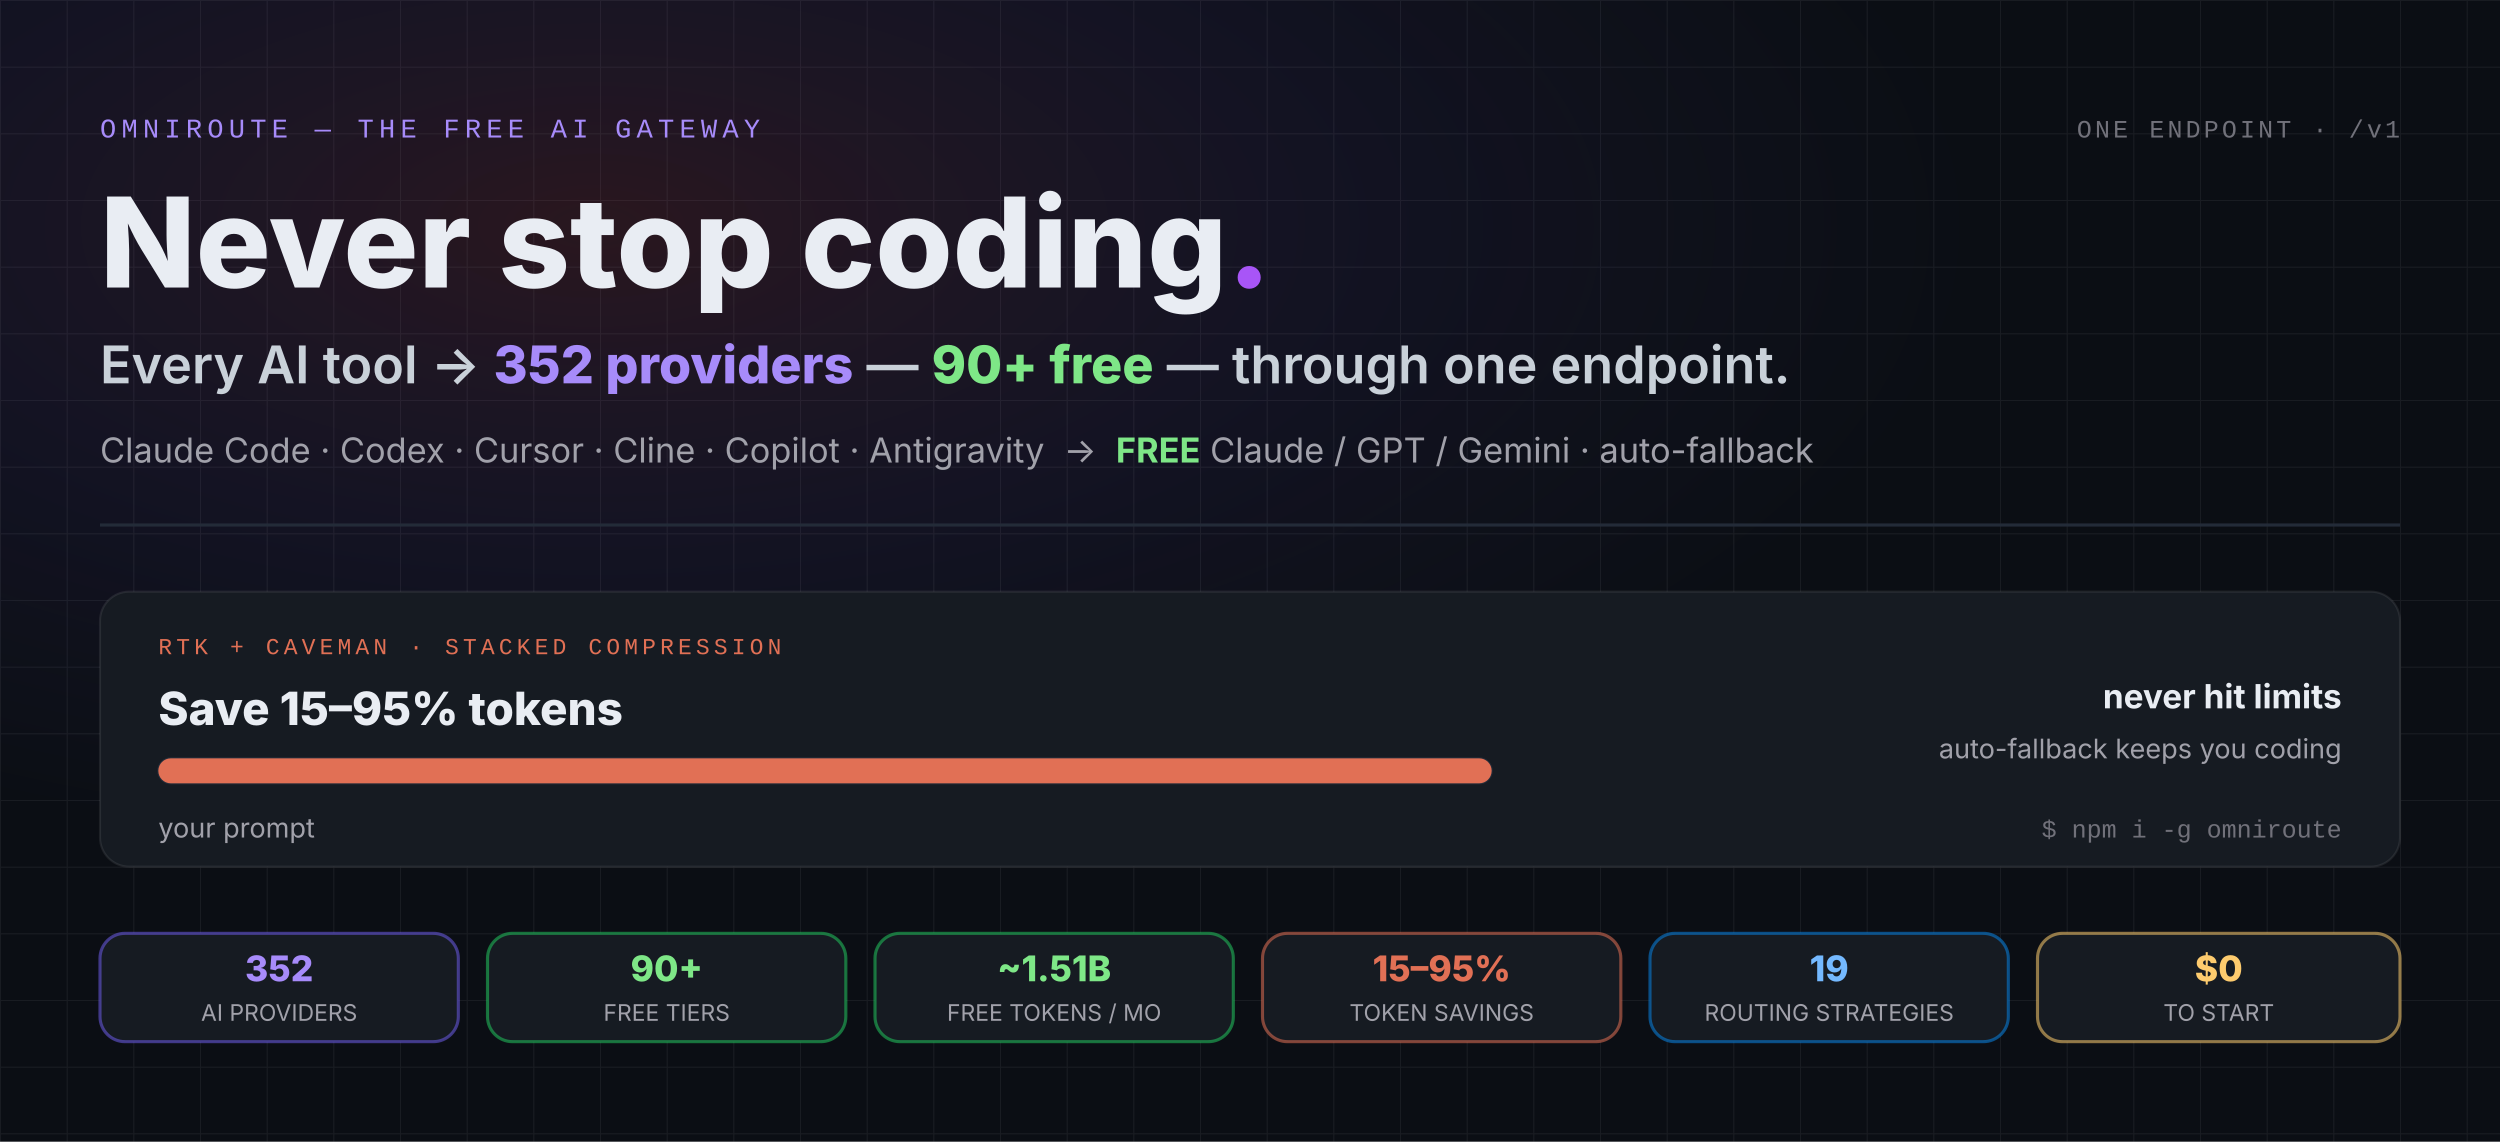
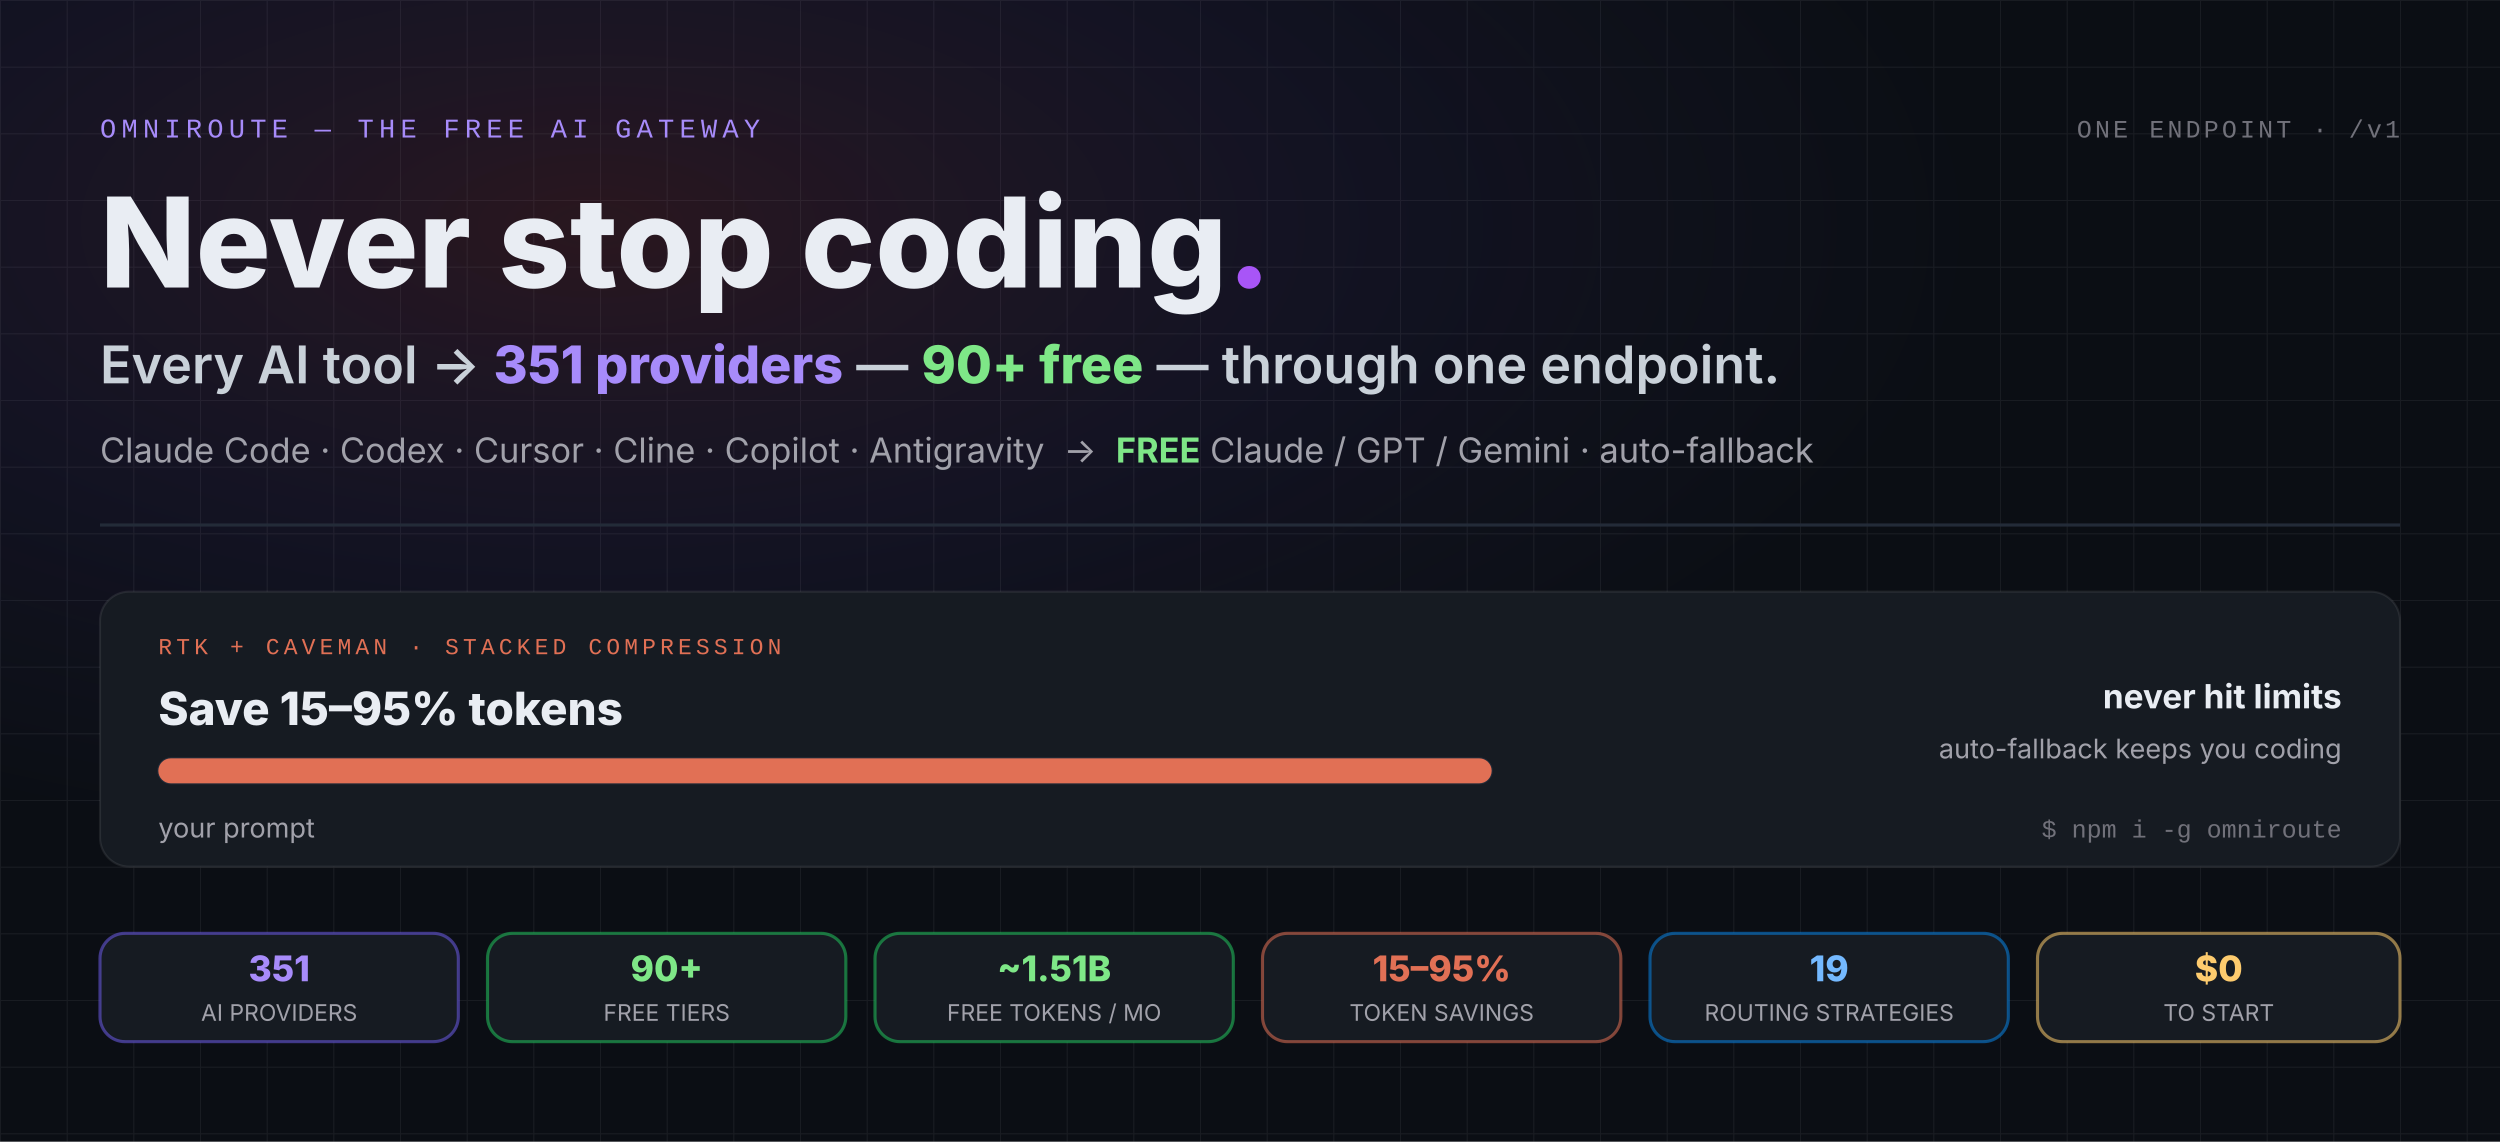
- <svg xmlns="http://www.w3.org/2000/svg" viewBox="0 0 1200 548" role="img" aria-label="OmniRoute hero: Never stop coding. Every AI tool to 352 providers — 90+ free — through one endpoint. Claude Code, Codex, Cursor, Cline, Copilot and Antigravity into free Claude, GPT and Gemini with auto-fallback. RTK + Caveman stacked compression saves 15 to 95 percent of tokens — about 89 percent average on tool-heavy sessions — so you never hit limits. Stats: 352 AI providers, 90+ free tiers, about 1.51B free tokens per month, 15 to 95 percent token savings, 19 routing strategies, zero dollars to start.">
+ <svg xmlns="http://www.w3.org/2000/svg" viewBox="0 0 1200 548" role="img" aria-label="OmniRoute hero: Never stop coding. Every AI tool to 351 providers — 90+ free — through one endpoint. Claude Code, Codex, Cursor, Cline, Copilot and Antigravity into free Claude, GPT and Gemini with auto-fallback. RTK + Caveman stacked compression saves 15 to 95 percent of tokens — about 89 percent average on tool-heavy sessions — so you never hit limits. Stats: 351 AI providers, 90+ free tiers, about 1.51B free tokens per month, 15 to 95 percent token savings, 19 routing strategies, zero dollars to start.">
  <defs>
    <pattern id="gridPaperH" width="32" height="32" patternUnits="userSpaceOnUse">
      <path d="M 32 0 L 0 0 0 32" fill="none" stroke="#ffffff" stroke-opacity="0.06" stroke-width="1" />
    </pattern>
    <radialGradient id="bgGlowH" cx="24%" cy="20%" r="55%">
      <stop offset="0%" stop-color="#e54d5e" stop-opacity="0.14" />
      <stop offset="55%" stop-color="#8b5cf6" stop-opacity="0.06" />
      <stop offset="100%" stop-color="#6366f1" stop-opacity="0" />
    </radialGradient>
    <linearGradient id="gradBrandH" x1="0" y1="0" x2="1" y2="1">
      <stop offset="0%" stop-color="#e54d5e" />
      <stop offset="100%" stop-color="#a855f7" />
    </linearGradient>
    <path id="dividerPathH" d="M 48,252 L 1152,252" />
  </defs>
  <rect width="1200" height="548" fill="#0b0e14" />
  <rect width="1200" height="548" fill="url(#gridPaperH)" />
  <rect width="1200" height="548" fill="url(#bgGlowH)" />
  <text x="48" y="66" font-family="Consolas, 'Courier New', monospace" font-size="13" letter-spacing="2.5" fill="#a78bfa">OMNIROUTE — THE FREE AI GATEWAY</text>
  <text x="1152" y="66" text-anchor="end" font-family="Consolas, 'Courier New', monospace" font-size="12" letter-spacing="1.5" fill="#71717a">ONE ENDPOINT · /v1</text>
  <text x="48" y="138" font-family="Inter, 'Segoe UI', Arial, Helvetica, system-ui, sans-serif" font-size="60" font-weight="800" fill="#e9edf3">Never stop coding<tspan fill="#a855f7">.</tspan>
  </text>
-   <text x="48" y="184" font-family="Inter, 'Segoe UI', Arial, Helvetica, system-ui, sans-serif" font-size="25" font-weight="600" fill="#c9d1d9">Every AI tool → <tspan fill="#a78bfa" font-weight="800">352 providers</tspan> — <tspan fill="#7ee787" font-weight="800">90+ free</tspan> — through one endpoint.</text>
+   <text x="48" y="184" font-family="Inter, 'Segoe UI', Arial, Helvetica, system-ui, sans-serif" font-size="25" font-weight="600" fill="#c9d1d9">Every AI tool → <tspan fill="#a78bfa" font-weight="800">351 providers</tspan> — <tspan fill="#7ee787" font-weight="800">90+ free</tspan> — through one endpoint.</text>
  <text x="48" y="222" font-family="Inter, 'Segoe UI', Arial, Helvetica, system-ui, sans-serif" font-size="16.5" fill="#a1a1aa">Claude Code · Codex · Cursor · Cline · Copilot · Antigravity  →  <tspan fill="#7ee787" font-weight="700">FREE</tspan> Claude / GPT / Gemini · auto-fallback</text>
  <line x1="48" y1="252" x2="1152" y2="252" stroke="#232b38" stroke-width="1.5" />
  <circle r="4" fill="url(#gradBrandH)" opacity="0">
    <animateMotion dur="6s" repeatCount="indefinite" keyPoints="0;1" keyTimes="0;1" calcMode="linear">
      <mpath href="#dividerPathH" />
    </animateMotion>
    <animate attributeName="opacity" values="0;0.9;0.9;0" keyTimes="0;0.08;0.6;0.75" dur="6s" repeatCount="indefinite" />
  </circle>
  <g>
    <rect x="48" y="284" width="1104" height="132" rx="14" fill="#161b22" stroke="#ffffff" stroke-opacity="0.08" stroke-width="1" />
    <text x="76" y="314" font-family="Consolas, 'Courier New', monospace" font-size="11" letter-spacing="2" fill="#e17055">RTK + CAVEMAN · STACKED COMPRESSION</text>
    <text x="76" y="348" font-family="Inter, 'Segoe UI', Arial, Helvetica, system-ui, sans-serif" font-size="22" font-weight="800" fill="#e9edf3">Save 15–95% tokens</text>
    <rect x="76" y="364" width="640" height="12" rx="6" fill="#0b0e14" stroke="#232b38" stroke-width="1" />
    <rect x="76" y="364" width="640" height="12" rx="6" fill="#e17055">
      <animate attributeName="width" values="640;640;70;70;640" keyTimes="0;0.12;0.5;0.88;1" dur="8s" repeatCount="indefinite" calcMode="spline" keySplines="0.4 0 0.2 1;0.4 0 0.2 1;0.4 0 0.2 1;0.4 0 0.2 1" />
    </rect>
    <text x="76" y="402" font-family="Inter, 'Segoe UI', Arial, Helvetica, system-ui, sans-serif" font-size="13" fill="#a1a1aa">your prompt
      <animate attributeName="opacity" values="1;1;0;0;1" keyTimes="0;0.12;0.35;0.88;1" dur="8s" repeatCount="indefinite" calcMode="discrete" />
    </text>
    <text x="76" y="402" font-family="Inter, 'Segoe UI', Arial, Helvetica, system-ui, sans-serif" font-size="13" font-weight="700" fill="#e17055" opacity="0">−89% avg on tool-heavy sessions
      <animate attributeName="opacity" values="0;0;1;1;0" keyTimes="0;0.35;0.36;0.88;1" dur="8s" repeatCount="indefinite" calcMode="discrete" />
    </text>
    <text x="1124" y="340" text-anchor="end" font-family="Inter, 'Segoe UI', Arial, Helvetica, system-ui, sans-serif" font-size="16" font-weight="700" fill="#e9edf3">never hit limits</text>
    <text x="1124" y="364" text-anchor="end" font-family="Inter, 'Segoe UI', Arial, Helvetica, system-ui, sans-serif" font-size="13" fill="#a1a1aa">auto-fallback keeps you coding</text>
    <text x="1124" y="402" text-anchor="end" font-family="Consolas, 'Courier New', monospace" font-size="12" fill="#71717a">$ npm i -g omniroute</text>
  </g>
  <g font-family="Inter, 'Segoe UI', Arial, Helvetica, system-ui, sans-serif" text-anchor="middle">
    <rect x="48" y="448" width="172" height="52" rx="12" fill="#161b22" stroke="#6c5ce7" stroke-opacity="0.55" stroke-width="1.5" />
-     <text x="134" y="471" font-size="17" font-weight="800" fill="#a78bfa">352</text>
+     <text x="134" y="471" font-size="17" font-weight="800" fill="#a78bfa">351</text>
    <text x="134" y="490" font-size="11" fill="#a1a1aa">AI PROVIDERS</text>
    <rect x="234" y="448" width="172" height="52" rx="12" fill="#161b22" stroke="#22c55e" stroke-opacity="0.55" stroke-width="1.5" />
    <text x="320" y="471" font-size="17" font-weight="800" fill="#7ee787">90+</text>
    <text x="320" y="490" font-size="11" fill="#a1a1aa">FREE TIERS</text>
    <rect x="420" y="448" width="172" height="52" rx="12" fill="#161b22" stroke="#22c55e" stroke-opacity="0.55" stroke-width="1.5" />
    <text x="506" y="471" font-size="17" font-weight="800" fill="#7ee787">~1.51B</text>
    <text x="506" y="490" font-size="11" fill="#a1a1aa">FREE TOKENS / MO</text>
    <rect x="606" y="448" width="172" height="52" rx="12" fill="#161b22" stroke="#e17055" stroke-opacity="0.55" stroke-width="1.5" />
    <text x="692" y="471" font-size="17" font-weight="800" fill="#e17055">15–95%</text>
    <text x="692" y="490" font-size="11" fill="#a1a1aa">TOKEN SAVINGS</text>
    <rect x="792" y="448" width="172" height="52" rx="12" fill="#161b22" stroke="#0984e3" stroke-opacity="0.55" stroke-width="1.5" />
    <text x="878" y="471" font-size="17" font-weight="800" fill="#74b9ff">19</text>
    <text x="878" y="490" font-size="11" fill="#a1a1aa">ROUTING STRATEGIES</text>
    <rect x="978" y="448" width="174" height="52" rx="12" fill="#161b22" stroke="#fdcb6e" stroke-opacity="0.55" stroke-width="1.5" />
    <text x="1065" y="471" font-size="17" font-weight="800" fill="#fdcb6e">$0</text>
    <text x="1065" y="490" font-size="11" fill="#a1a1aa">TO START</text>
  </g>
</svg>
